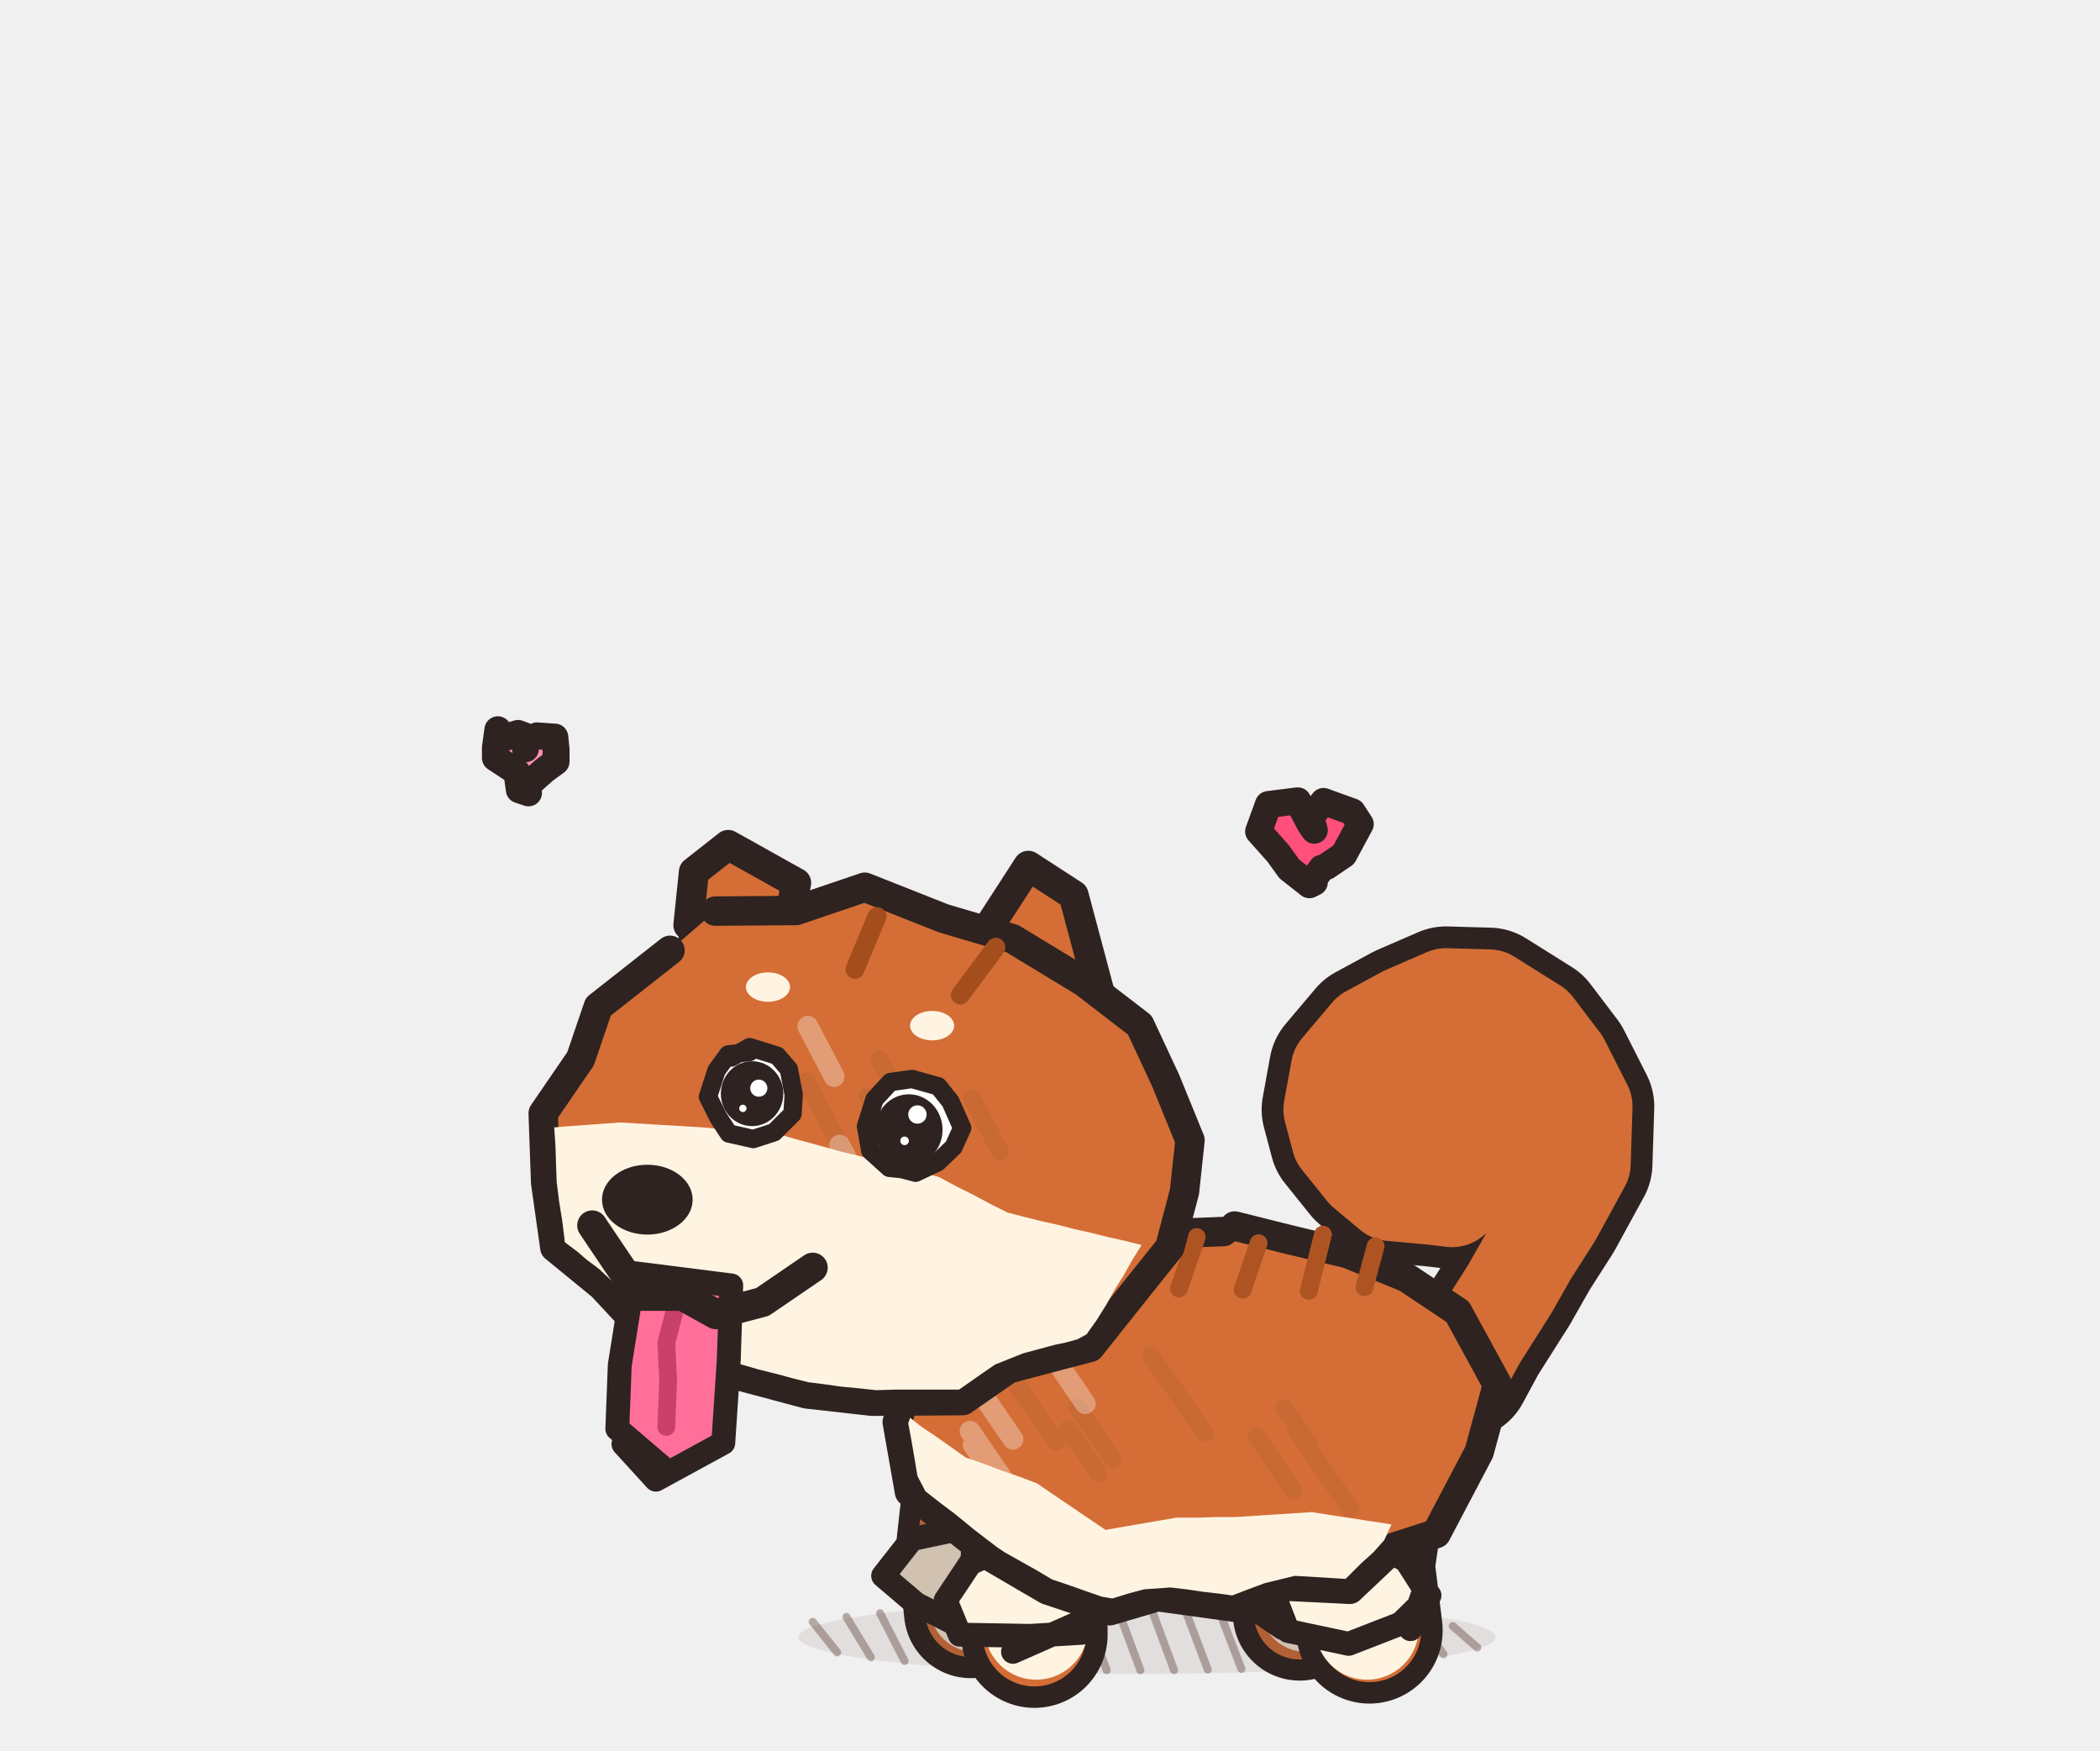
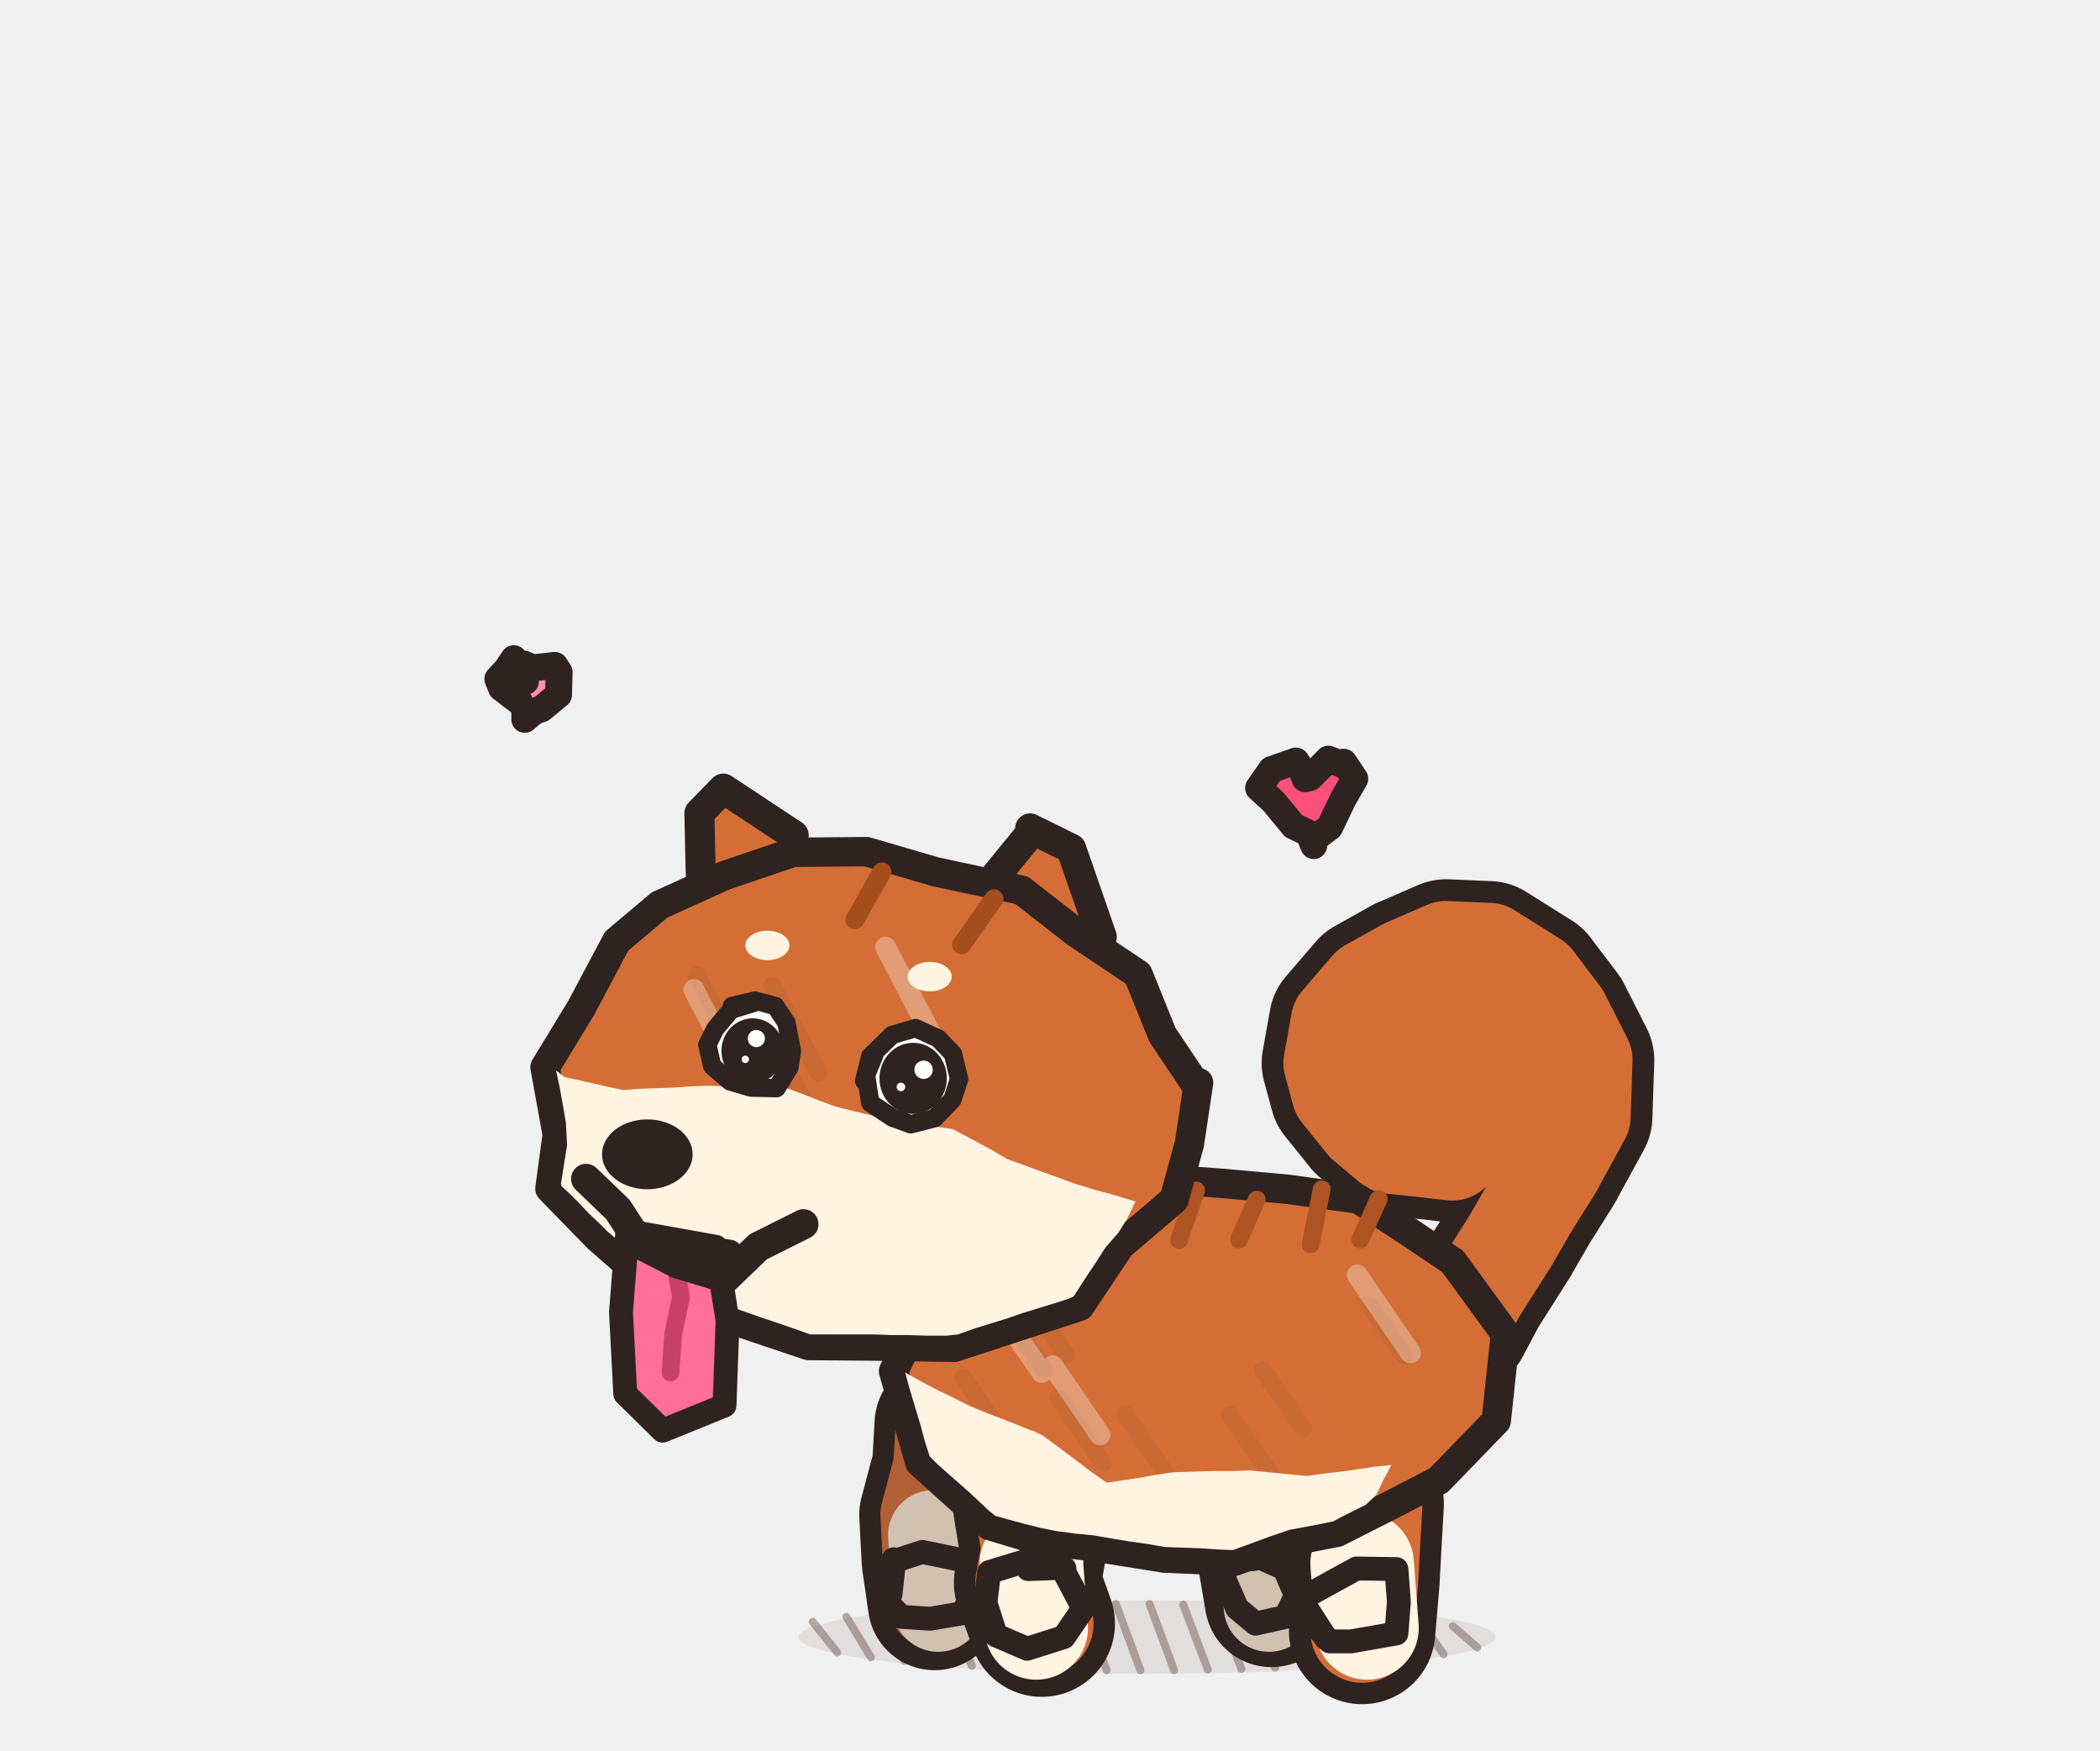
<svg xmlns="http://www.w3.org/2000/svg" width="240" height="200" class="pa-dog pa-pose-happy pa-d-puppy" viewBox="0 0 240 200" role="img" aria-label="Kuma the Akita, happy, puppy">
  <g transform="translate(128.3 186) scale(0.700) translate(-120 -186)">
    <g transform="translate(240 0) scale(-1 1)">
      <ellipse cx="116" cy="187.5" rx="56.9" ry="6" fill="#5B3D32" opacity="0.1" />
      <path d="M62.1 189.2l4 -3.5M67.6 190.3l4 -5.7M73.1 191l4 -7.1M78.6 191.6l4 -8.1M84.1 192l4 -8.9M89.6 192.3l4 -9.6M95.1 192.5l4 -10M100.6 192.7l4 -10.4M106.1 192.8l4 -10.6M111.6 192.9l4 -10.8M117.1 192.9l4 -10.8M122.6 192.9l4 -10.7M128.1 192.8l4 -10.6M133.6 192.6l4 -10.3M139.1 192.4l4 -9.9M144.6 192.2l4 -9.3M150.1 191.8l4 -8.7M155.6 191.4l4 -7.8M161.1 190.8l4 -6.6M166.6 190l4 -5" stroke="#5B3D32" stroke-width="1.3" stroke-linecap="round" opacity="0.4" fill="none" />
    </g>
    <g class="pa-d-f0">
      <g transform="translate(240 0) scale(-1 1)">
-         <path d="M64.7 143.9L62 138.9L56.8 130.7L53.5 124.9L49.6 118.8L44.9 110.2L44.6 100.9L48.3 93.6L52.7 87.8L60.2 83.1L67.2 82.9L73.9 85.8L79.8 89L84.7 94.8L85.9 101.4L84.6 106.3L80.5 111.4L76.2 115L69.6 115.6L66.2 116L61.9 112.4L60 110.1L58.6 104.6L58.4 102.8L59.6 99.1L62.5 97.9L65.1 96.5L68.9 97.2L70.7 97.3L70.9 99.4L71 100.5" fill="none" stroke="#2E2320" stroke-width="22.8" stroke-linecap="round" stroke-linejoin="round" />
-         <path d="M64.7 143.9L62 138.9L56.8 130.7L53.5 124.9L49.6 118.8L44.9 110.2L44.6 100.9L48.3 93.6L52.7 87.8L60.2 83.1L67.2 82.9L73.9 85.8L79.8 89L84.7 94.8L85.9 101.4L84.6 106.3L80.5 111.4L76.2 115L69.6 115.6L66.2 116L61.9 112.4L60 110.1L58.6 104.6L58.4 102.8L59.6 99.1L62.5 97.9L65.1 96.5L68.9 97.2L70.7 97.3L70.9 99.4L71 100.5" fill="none" stroke="#D46E36" stroke-width="15.7" stroke-linecap="round" stroke-linejoin="round" />
+         <path d="M64.7 136.3L62 131.2L56.8 123L53.5 117.3L49.6 111.1L44.9 102.5L44.6 93.3L48.3 86L52.7 80.2L60.2 75.5L67.2 75.2L73.9 78.1L79.8 81.4L84.7 87.1L85.9 93.8L84.6 98.6L80.5 103.7L76.2 107.3L69.6 108L66.2 108.4L61.9 104.7L60 102.4L58.6 97L58.4 95.1L59.6 91.4L62.5 90.2L65.1 88.9L68.9 89.5L70.7 89.7L70.9 91.8L71 92.8" fill="none" stroke="#2E2320" stroke-width="22.8" stroke-linecap="round" stroke-linejoin="round" />
+         <path d="M64.7 136.3L62 131.2L56.8 123L53.5 117.3L49.6 111.1L44.9 102.5L44.6 93.3L48.3 86L52.7 80.2L60.2 75.5L67.2 75.2L73.9 78.1L79.8 81.4L84.7 87.1L85.9 93.8L84.6 98.6L80.5 103.7L76.2 107.3L69.6 108L66.2 108.4L61.9 104.7L60 102.4L58.6 97L58.4 95.1L59.6 91.4L62.5 90.2L65.1 88.9L68.9 89.5L70.7 89.7L70.9 91.8L71 92.8" fill="none" stroke="#D46E36" stroke-width="15.7" stroke-linecap="round" stroke-linejoin="round" />
        <g class="pa-d-leg pa-d-leg-FH">
-           <path d="M89.1 159.6L90.4 170.7L91.1 183.7" fill="none" stroke="#2E2320" stroke-width="21.8" stroke-linecap="round" stroke-linejoin="round" />
-           <path d="M89.1 159.6L90.4 170.7L91.1 183.7" fill="none" stroke="#b26035" stroke-width="14.9" stroke-linecap="round" stroke-linejoin="round" />
-           <path d="M90.9 173.8L90.1 182.5" fill="none" stroke="#d1c1b1" stroke-width="14.8" stroke-linecap="round" stroke-linejoin="round" />
-           <path d="M83.1 173.3L93.3 168.7L99.7 173.2L103.5 178.1L100.8 181.3L93.9 186L85.1 182L79.9 176.4Z" fill="#d1c1b1" />
-           <path d="M83.1 173.3L93.3 168.7L99.7 173.2L103.5 178.1L100.8 181.3L93.9 186L85.1 182L79.9 176.4L83.2 172.1L93.3 170.8" fill="none" stroke="#2E2320" stroke-width="3.9" stroke-linecap="round" stroke-linejoin="round" />
+           <path d="M95.1 151.9L95.9 159.2L98.1 168.4L96.7 175.6L95.7 181.5" fill="none" stroke="#2E2320" stroke-width="21.8" stroke-linecap="round" stroke-linejoin="round" />
+           <path d="M95.1 151.9L95.9 159.2L98.1 168.4L96.7 175.6L95.7 181.5" fill="none" stroke="#b26035" stroke-width="14.9" stroke-linecap="round" stroke-linejoin="round" />
+           <path d="M96.9 170.9L96.1 182.5" fill="none" stroke="#d1c1b1" stroke-width="14.8" stroke-linecap="round" stroke-linejoin="round" />
+           <path d="M92.7 173.8L98.9 174.8L103.2 174.5L103.4 178L101.3 182.8L98.3 185.3L93.4 184.2L91.7 180.7Z" fill="#d1c1b1" />
+           <path d="M92.7 173.8L98.9 174.8L103.2 174.5L103.4 178L101.3 182.8L98.3 185.3L93.4 184.2L91.7 180.7L93.6 176.3L99 173.9" fill="none" stroke="#2E2320" stroke-width="3.9" stroke-linecap="round" stroke-linejoin="round" />
        </g>
        <g class="pa-d-leg pa-d-leg-FF">
-           <path d="M144.7 160.4L146 172.1L144.8 183.3" fill="none" stroke="#2E2320" stroke-width="21.8" stroke-linecap="round" stroke-linejoin="round" />
-           <path d="M144.7 160.4L146 172.1L144.8 183.3" fill="none" stroke="#b26035" stroke-width="14.9" stroke-linecap="round" stroke-linejoin="round" />
-           <path d="M144.9 173.8L144.1 182.5" fill="none" stroke="#d1c1b1" stroke-width="14.8" stroke-linecap="round" stroke-linejoin="round" />
-           <path d="M136.3 177.2L139.2 172.3L146.8 169.9L154.4 171.5L159.1 177.5L153.7 182.1L147.8 185.1L137.5 184.1Z" fill="#d1c1b1" />
-           <path d="M136.3 177.2L139.2 172.3L146.8 169.9L154.4 171.5L159.1 177.5L153.7 182.1L147.8 185.1L137.5 184.1L136 177.3L139.3 173.8" fill="none" stroke="#2E2320" stroke-width="3.9" stroke-linecap="round" stroke-linejoin="round" />
+           <path d="M149.6 152.7L150 159.6L152.1 167.5L151.7 175.1L150.7 182" fill="none" stroke="#2E2320" stroke-width="21.8" stroke-linecap="round" stroke-linejoin="round" />
+           <path d="M149.6 152.7L150 159.6L152.1 167.5L151.7 175.1L150.7 182" fill="none" stroke="#b26035" stroke-width="14.9" stroke-linecap="round" stroke-linejoin="round" />
+           <path d="M150.9 170.9L150.1 182.5" fill="none" stroke="#d1c1b1" stroke-width="14.8" stroke-linecap="round" stroke-linejoin="round" />
+           <path d="M157.4 174.8L159.5 180.8L156.1 184.2L151.4 184.5L146.1 183.6L144.1 179.5L145.9 175L152.7 173.6Z" fill="#d1c1b1" />
+           <path d="M157.4 174.8L159.5 180.8L156.1 184.2L151.4 184.5L146.1 183.6L144.1 179.5L145.9 175L152.7 173.6L157.3 175.1L157.9 180.5" fill="none" stroke="#2E2320" stroke-width="3.9" stroke-linecap="round" stroke-linejoin="round" />
        </g>
        <g class="pa-d-leg pa-d-leg-NH">
-           <path d="M79.7 166.9L81 175.8L79.7 186.4" fill="none" stroke="#2E2320" stroke-width="23.9" stroke-linecap="round" stroke-linejoin="round" />
-           <path d="M79.7 166.9L81 175.8L79.7 186.4" fill="none" stroke="#D46E36" stroke-width="16.9" stroke-linecap="round" stroke-linejoin="round" />
-           <path d="M80.9 178.4L80.1 186" fill="none" stroke="#FFF4E2" stroke-width="16.9" stroke-linecap="round" stroke-linejoin="round" />
-           <path d="M73 186.2L70.7 179.7L73.7 175L81.7 170.7L93.3 173.4L95.9 179.1L93 186.5L83.1 188.6Z" fill="#FFF4E2" />
-           <path d="M73 186.2L70.7 179.7L73.7 175L81.7 170.7L93.3 173.4L95.9 179.1L93 186.5L83.1 188.6L74.6 185.3L69.9 180.7" fill="none" stroke="#2E2320" stroke-width="3.9" stroke-linecap="round" stroke-linejoin="round" />
+           <path d="M80.3 157.2L79.5 165.8L79.9 172.8L80.2 178.4L80.9 186.5" fill="none" stroke="#2E2320" stroke-width="23.9" stroke-linecap="round" stroke-linejoin="round" />
+           <path d="M80.3 157.2L79.5 165.8L79.9 172.8L80.2 178.4L80.9 186.5" fill="none" stroke="#D46E36" stroke-width="16.9" stroke-linecap="round" stroke-linejoin="round" />
+           <path d="M80.9 175.5L80.1 186" fill="none" stroke="#FFF4E2" stroke-width="16.9" stroke-linecap="round" stroke-linejoin="round" />
+           <path d="M90.1 183.9L86.2 188.2L82.7 188.2L75.3 186.9L74.9 181.7L75.3 176.4L81.8 176.3L86 178.6Z" fill="#FFF4E2" />
+           <path d="M90.1 183.9L86.2 188.2L82.7 188.2L75.3 186.9L74.9 181.7L75.3 176.4L81.8 176.3L86 178.6L90.9 181.3L86.8 187.7" fill="none" stroke="#2E2320" stroke-width="3.9" stroke-linecap="round" stroke-linejoin="round" />
        </g>
        <g class="pa-d-leg pa-d-leg-NF">
-           <path d="M133.8 165.3L134.5 174.8L134.4 187.1" fill="none" stroke="#2E2320" stroke-width="23.9" stroke-linecap="round" stroke-linejoin="round" />
-           <path d="M133.8 165.3L134.5 174.8L134.4 187.1" fill="none" stroke="#D46E36" stroke-width="16.9" stroke-linecap="round" stroke-linejoin="round" />
-           <path d="M134.9 178.4L134.1 186" fill="none" stroke="#FFF4E2" stroke-width="16.9" stroke-linecap="round" stroke-linejoin="round" />
-           <path d="M137.9 189.9L126.8 185L122.7 179.4L126.2 175L137.2 171.8L144.9 175.5L148.9 181.5L146.6 187.1Z" fill="#FFF4E2" />
-           <path d="M137.9 189.9L126.8 185L122.7 179.4L126.2 175L137.2 171.8L144.9 175.5L148.9 181.5L146.6 187.1L135.1 187.3L126.7 186.8" fill="none" stroke="#2E2320" stroke-width="3.9" stroke-linecap="round" stroke-linejoin="round" />
+           <path d="M133.7 158.9L135.7 166.3L134.6 173.1L135.6 178.6L133.2 185.3" fill="none" stroke="#2E2320" stroke-width="23.9" stroke-linecap="round" stroke-linejoin="round" />
+           <path d="M133.7 158.9L135.7 166.3L134.6 173.1L135.6 178.6L133.2 185.3" fill="none" stroke="#D46E36" stroke-width="16.9" stroke-linecap="round" stroke-linejoin="round" />
+           <path d="M134.9 175.5L134.1 186" fill="none" stroke="#FFF4E2" stroke-width="16.9" stroke-linecap="round" stroke-linejoin="round" />
+           <path d="M129.5 176.3L135.6 175L141.8 176.9L142.4 181.9L140.7 187.2L135.6 189.4L129.6 187.5L126.4 182.8Z" fill="#FFF4E2" />
+           <path d="M129.5 176.3L135.6 175L141.8 176.9L142.4 181.9L140.7 187.2L135.6 189.4L129.6 187.5L126.4 182.8L129.9 176.2L135.4 176.4" fill="none" stroke="#2E2320" stroke-width="3.9" stroke-linecap="round" stroke-linejoin="round" />
        </g>
-         <path d="M103.5 121.3L111.3 121.6L124.2 122L130.4 124.2L140.8 126.7L152.3 137.7L156.8 152.4L154.8 163.8L141.2 174.6L132.3 179.8L122.1 183.2L114.3 180.9L101.9 182.6L93.1 179.2L82.9 179.7L75.6 172.8L68.8 170.6L61.8 157.3L58.8 146.3L65.3 134.4L73.7 128.8L83.3 124.9L92.5 122.7Z" fill="#D46E36" />
-         <path d="M103.5 121.3L111.3 121.6L124.2 122L130.4 124.2L140.8 126.7L152.3 137.7L156.8 152.4L154.8 163.8L141.2 174.6L132.3 179.8L122.1 183.2L114.3 180.9L101.9 182.6L93.1 179.2L82.9 179.7L75.6 172.8L68.8 170.6L61.8 157.3L58.8 146.3L65.3 134.4L73.7 128.8L83.3 124.9L92.5 122.7L101.7 120.4" fill="none" stroke="#2E2320" stroke-width="4.8" stroke-linecap="round" stroke-linejoin="round" />
-         <path d="M92.1 163.6L98.1 154.8M123.9 160.8L128.9 153.5M136.8 146.9L130.9 155.6M106.6 154.2L115.4 141.5M121.6 158.4L127.4 150M89.6 155.9L93.6 150.1M82.8 166.6L91.8 153.6M135.3 149.3L140.9 141.1" stroke="#b96335" stroke-width="2.9" stroke-linecap="round" opacity=".42" />
-         <path d="M140.1 162.3L144.4 156.1M137.9 155.2L143.1 147.6M138 164L144.9 153.9M126.1 149.4L135.1 136.2" stroke="#fff" stroke-width="3.4" stroke-linecap="round" opacity=".32" />
-         <path d="M76.1 169.1L79.4 168.6L82.6 168.1L85.9 167.6L89.1 167.1L92.2 167.3L95.3 167.5L98.3 167.7L101.4 167.9L104.7 167.9L107.9 168L111.2 168L114.1 168.5L117 169L119.9 169.5L122.8 170L125.6 168.1L128.4 166.2L131.2 164.3L134 162.4L136.9 161.3L139.8 160.3L142.7 159.2L145.6 158.2L148 156.5L150.4 154.8L152.8 153.2L154.7 151.7L154.4 150.8L155 152.6L154.5 155.3L154 158.2L153.5 161.2L152.2 163.7L149.9 165.5L147.5 167.3L145.9 168.6L144.2 170L142.5 171.3L140.4 172.9L139.2 173.7L136.7 175.1L134.2 176.5L131.5 178.1L129.1 178.9L126 180L123.4 180.9L121.7 181.2L119.1 180.4L116.5 179.7L112.2 179.4L109.6 179.7L106.9 180.1L104.3 180.4L102.1 180.7L99.5 179.7L96.8 178.7L91.9 177.5L88.5 177.7L85.2 177.9L83.6 178L83 177.4L81.1 175.5L79.1 173.7L77.3 171.7Z" fill="#FFF4E2" />
-         <path d="M78.7 123.7L80.5 130.4" fill="none" stroke="#ae5423" stroke-width="2.9" stroke-linecap="round" stroke-linejoin="round" />
-         <path d="M87.3 121.8L89.6 131" fill="none" stroke="#ae5423" stroke-width="2.9" stroke-linecap="round" stroke-linejoin="round" />
-         <path d="M97.8 123.2L100.4 130.8" fill="none" stroke="#ae5423" stroke-width="2.9" stroke-linecap="round" stroke-linejoin="round" />
-         <path d="M107.9 122.2L110.8 130.6" fill="none" stroke="#ae5423" stroke-width="2.9" stroke-linecap="round" stroke-linejoin="round" />
-         <path d="M117.7 123.5L120.4 130.9" fill="none" stroke="#ae5423" stroke-width="2.9" stroke-linecap="round" stroke-linejoin="round" />
-         <path d="M130.1 87L123.6 82.9L128 66.4L135.4 61.6L143.3 73.8L142.4 80Z" fill="#D46E36" />
-         <path d="M130.1 87L123.6 82.9L128 66.4L135.4 61.6L143.3 73.8L142.4 80L128.3 86.6" fill="none" stroke="#2E2320" stroke-width="4.9" stroke-linecap="round" stroke-linejoin="round" />
-         <path d="M190.1 71.7L189.8 80.6L184.8 81.5L175 73.4L173.3 64.4L184.4 58.2L190 62.6Z" fill="#D46E36" />
-         <path d="M190.1 71.7L189.8 80.6L184.8 81.5L175 73.4L173.3 64.4L184.4 58.2L190 62.6L190.9 71.3" fill="none" stroke="#2E2320" stroke-width="4.9" stroke-linecap="round" stroke-linejoin="round" />
-         <path d="M193.9 75.4L205.6 84.6L208.5 93.1L214.6 102L214.2 113.3L212.7 123.9L205 130.2L197.2 138.6L186.2 143.9L171.6 147.8L160.9 149L146.1 148.9L138.6 143.7L125.3 140.2L118.7 131.9L112.3 123.9L109.9 114.8L109 106.4L113 96.6L117.2 87.6L126.3 80.6L138 73.5L149.2 70.2L162.1 65.1L173.3 68.9L186.5 69Z" fill="#D46E36" />
-         <path d="M193.9 75.4L205.6 84.6L208.5 93.1L214.6 102L214.2 113.3L212.7 123.9L205 130.2L197.2 138.6L186.2 143.9L171.6 147.8L160.9 149L146.1 148.9L138.6 143.7L125.3 140.2L118.7 131.9L112.3 123.9L109.9 114.8L109 106.4L113 96.6L117.2 87.6L126.3 80.6L138 73.5L149.2 70.2L162.1 65.1L173.3 68.9L186.5 69" fill="none" stroke="#2E2320" stroke-width="4.8" stroke-linecap="round" stroke-linejoin="round" />
-         <path d="M140 108.3L144.6 99.5M164.2 111L171.6 96.8M158.5 105.3L161.7 99.2M155.9 100.5L159.7 93.2" stroke="#b96335" stroke-width="2.9" stroke-linecap="round" opacity=".42" />
-         <path d="M167.1 96L171.4 87.8M162.3 114.7L166.2 107.2" stroke="#fff" stroke-width="3.4" stroke-linecap="round" opacity=".32" />
-         <path d="M116.9 123.5L119.7 122.8L122.4 122.2L125.2 121.5L127.9 120.9L130.6 120.2L133.3 119.6L136.1 118.9L138.8 118.2L141.6 116.8L144.4 115.3L147.2 113.9L150 112.4L152.5 111.7L155 111L157.5 110.2L160.4 109.6L163.3 108.9L166.2 108.2L169.4 107.3L172.7 106.4L175.9 105.5L179.1 105.2L182.2 104.9L185.4 104.6L188.6 104.3L191.9 104.1L195.3 103.9L198.6 103.7L202 103.5L204.8 103.7L207.5 103.9L210.3 104.1L212.8 104.3L212.6 107.3L212.5 110.4L212.4 113.2L212 116.4L211.5 119.5L211.1 122.7L211.1 123L210.6 123.4L209 124.6L207.5 125.9L205.5 127.4L202.6 130.1L201 131.8L199.5 133.5L197.5 135.6L196.1 137.1L194 138.1L190.9 139.6L187.9 141L185.5 142.1L182.6 142.9L179.5 143.8L176.3 144.6L173.7 145.3L171.3 145.9L168.9 146.2L166.1 146.6L163 146.9L160.2 147.2L157.1 147.1L154 147.1L151.2 147.1L148.4 147.1L146.7 147.1L144.7 145.7L142.7 144.3L140.8 143L136.3 141.2L133.7 140.5L131.1 139.8L129.2 139.4L127.4 138.9L125.9 138.1L124.2 135.7L122.7 133.3L121.3 130.8L119.8 128.4L118.4 125.9Z" fill="#FFF4E2" />
-         <ellipse cx="151.1" cy="87.7" rx="3.6" ry="2.4" fill="#FFF4E2" />
-         <ellipse cx="177.9" cy="81.4" rx="3.6" ry="2.4" fill="#FFF4E2" />
-         <path d="M140.7 74.9L146.5 82.7" fill="none" stroke="#A44E1E" stroke-width="3.1" stroke-linecap="round" stroke-linejoin="round" />
-         <path d="M160.1 69.9L163.7 78.5" fill="none" stroke="#A44E1E" stroke-width="3.1" stroke-linecap="round" stroke-linejoin="round" />
-         <path d="M158.4 110.5L153.8 111.7L150.2 110L147.6 107.5L146.2 104.4L148.1 100.1L150.1 97.6L154.4 96.4L157.9 96.9L160.5 99.7L161.9 104.1L161.2 108.1Z" fill="#FFFFFF" />
-         <path d="M158.4 110.5L153.8 111.7L150.2 110L147.6 107.5L146.2 104.4L148.1 100.1L150.1 97.6L154.4 96.4L157.9 96.9L160.5 99.7L161.9 104.1L161.2 108.1L158.1 110.9L154.2 111.3" fill="none" stroke="#2E2320" stroke-width="3" stroke-linecap="round" stroke-linejoin="round" />
-         <ellipse cx="154.9" cy="104.7" rx="5.5" ry="5.8" fill="#2E2320" />
-         <ellipse cx="153.5" cy="102.2" rx="1.5" ry="1.5" fill="#FFFFFF" />
-         <ellipse cx="155.6" cy="106.5" rx="0.7" ry="0.7" fill="#FFFFFF" />
-         <path d="M180.9 92L184.4 92.4L186.3 95L187.7 99.3L186 102.7L184.3 105.3L180.3 106.2L176.9 105.1L173.9 102.1L173.7 99L174.5 94.8L176.4 92.6Z" fill="#FFFFFF" />
-         <path d="M180.9 92L184.4 92.4L186.3 95L187.7 99.3L186 102.7L184.3 105.3L180.3 106.2L176.9 105.1L173.9 102.1L173.7 99L174.5 94.8L176.4 92.6L180.9 91.2L183.9 92.9" fill="none" stroke="#2E2320" stroke-width="3" stroke-linecap="round" stroke-linejoin="round" />
-         <ellipse cx="180.5" cy="98.8" rx="5.1" ry="5.3" fill="#2E2320" />
-         <ellipse cx="179.4" cy="97.9" rx="1.4" ry="1.4" fill="#FFFFFF" />
-         <ellipse cx="182" cy="101.2" rx="0.6" ry="0.6" fill="#FFFFFF" />
-         <ellipse cx="197.6" cy="116.1" rx="7.4" ry="5.7" fill="#2E2320" />
-         <path d="M201.5 156L196.2 161.8L185.2 155.8L184.3 142.2L183.9 130.1L199.7 128.1L202.1 143.1Z" fill="#FF6F9A" />
-         <path d="M201.5 156L196.2 161.8L185.2 155.8L184.3 142.2L183.9 130.1L199.7 128.1L202.1 143.1L202.5 153.5L194.9 160" fill="none" stroke="#2E2320" stroke-width="3.9" stroke-linecap="round" stroke-linejoin="round" />
-         <path d="M192.9 133.3L194.5 139.5L194.2 145.6L194.5 153.2" fill="none" stroke="#C9406A" stroke-width="2.9" stroke-linecap="round" stroke-linejoin="round" />
-         <path d="M170.6 127.2L178.8 132.8L186.4 134.8L191.8 131.8L198.8 131.8L202.9 125.8L206.6 120.3" fill="none" stroke="#2E2320" stroke-width="4.9" stroke-linecap="round" stroke-linejoin="round" />
-         <path d="M86.7 61.7L83.9 59.8L81.2 54.8L82.5 52.8L87.2 51.1L89.3 53.7L88.7 55.8L89.4 54.8L91.4 51L96.2 51.6L97.8 56L94.6 59.6L92.8 62.1L89.5 64.7L88.7 64.3L89.1 64.2Z" fill="#FF4F7B" />
-         <path d="M86.7 61.7L83.9 59.8L81.2 54.8L82.5 52.8L87.2 51.1L89.3 53.7L88.7 55.8L89.4 54.8L91.4 51L96.2 51.6L97.8 56L94.6 59.6L92.8 62.1L89.5 64.7L88.7 64.3L89.1 64.2L87.5 62" fill="none" stroke="#2E2320" stroke-width="4.4" stroke-linecap="round" stroke-linejoin="round" />
-         <path d="M222 39.4L222.4 42.3L222.4 44L218.9 46.3L218.5 49.2L217 49.7L217.9 49.1L214.4 46L212.5 44.6L212.5 42.6L212.7 40.6L215.6 40.4L217.6 41.2L217.5 42.5L217.4 40.5L218.7 40Z" fill="#FF8FB1" />
-         <path d="M222 39.4L222.4 42.3L222.4 44L218.9 46.3L218.5 49.2L217 49.7L217.9 49.1L214.4 46L212.5 44.6L212.5 42.6L212.7 40.6L215.6 40.4L217.6 41.2L217.5 42.5L217.4 40.5L218.7 40L221.6 40.9" fill="none" stroke="#2E2320" stroke-width="4.4" stroke-linecap="round" stroke-linejoin="round" />
+         <path d="M132.4 171.9L125.1 172.7L113.2 174.6L101.7 175.1L92.8 171.9L85 170.4L76.7 166.2L68.4 161.9L59 152.2L57.5 138L66.1 126.2L73.2 121.4L81.5 116L93.1 114.4L104.2 113.4L112.5 112.8L121.4 115L130.1 118.2L140 118.9L150.9 130.8L157.4 144.1L153.1 159L141.7 169.3Z" fill="#D46E36" />
+         <path d="M132.4 171.9L125.1 172.7L113.2 174.6L101.7 175.1L92.8 171.9L85 170.4L76.7 166.2L68.4 161.9L59 152.2L57.5 138L66.1 126.2L73.2 121.4L81.5 116L93.1 114.4L104.2 113.4L112.5 112.8L121.4 115L130.1 118.2L140 118.9L150.9 130.8L157.4 144.1L153.1 159L141.7 169.3L132.7 172" fill="none" stroke="#2E2320" stroke-width="4.8" stroke-linecap="round" stroke-linejoin="round" />
+         <path d="M94.3 163.1L102.5 151.2M138.6 155.9L146 145.1M90.5 153.4L97.1 143.9M132.8 143.9L138.8 135.1M123.2 159.1L130.5 148.4M111.9 162.3L119.6 151.1M74 141.6L79.8 133.3M129.2 141.4L136.8 130.4" stroke="#b96335" stroke-width="2.9" stroke-linecap="round" opacity=".42" />
+         <path d="M140.2 134.1L133.2 144.3M129.2 163.8L135 155.4M81.7 128.4L73 141.1M123.7 154.5L131.4 143.2" stroke="#fff" stroke-width="3.4" stroke-linecap="round" opacity=".32" />
+         <path d="M76.1 159.4L78.9 159.7L81.6 160.1L84.4 160.5L87.1 160.8L89.9 161.2L93 160.9L96.1 160.6L99.2 160.3L102.4 160.4L105.5 160.4L108.7 160.5L111.8 160.6L114.5 161L117.2 161.5L119.9 161.9L122.6 162.3L125.3 160.4L127.9 158.4L130.6 156.4L133.2 154.5L136.1 153.3L139.1 152.1L142 151L144.9 149.8L147.7 148.4L150.6 147L153.4 145.5L155.5 144.3L154.8 146.9L153.9 149.9L153 152.9L152.3 155.5L151.5 158L150.2 159.3L148.4 160.9L146.7 162.4L145.1 163.8L143.5 165.3L141.9 166.8L140.8 167.7L140.8 167.7L138.7 168.3L136.1 169L133.3 169.7L130.8 170.2L127.8 170.6L124.7 170.9L121.8 171.4L118.8 171.9L115.9 172.3L113.1 172.8L110.2 172.9L107.3 173L104.4 173.2L102 173.3L99 172.2L96 171.1L92.8 170L90.1 169.5L87.5 169L85.6 168.6L84.3 167.9L82.3 166.9L80.3 165.9L78.6 164.3L77.4 161.8Z" fill="#FFF4E2" />
+         <path d="M78.2 116L81.2 122.6" fill="none" stroke="#ae5423" stroke-width="2.9" stroke-linecap="round" stroke-linejoin="round" />
+         <path d="M87.5 114.4L89.3 123.4" fill="none" stroke="#ae5423" stroke-width="2.9" stroke-linecap="round" stroke-linejoin="round" />
+         <path d="M98.1 116.1L101 122.6" fill="none" stroke="#ae5423" stroke-width="2.9" stroke-linecap="round" stroke-linejoin="round" />
+         <path d="M108 114.6L110.8 122.7" fill="none" stroke="#ae5423" stroke-width="2.9" stroke-linecap="round" stroke-linejoin="round" />
+         <path d="M117.6 115.8L120.8 122.8" fill="none" stroke="#ae5423" stroke-width="2.9" stroke-linecap="round" stroke-linejoin="round" />
+         <path d="M134.9 56.1L143.3 66.4L141.4 71.5L129.3 78.7L123.4 73.2L128.4 58.8Z" fill="#D46E36" />
+         <path d="M134.9 56.1L143.3 66.4L141.4 71.5L129.3 78.7L123.4 73.2L128.4 58.8L135.1 55.5" fill="none" stroke="#2E2320" stroke-width="4.9" stroke-linecap="round" stroke-linejoin="round" />
+         <path d="M183.9 76.7L175.3 66.1L173.7 56.6L185.2 49L189.1 53L188.9 62.2L188.4 72.4Z" fill="#D46E36" />
+         <path d="M183.9 76.7L175.3 66.1L173.7 56.6L185.2 49L189.1 53L188.9 62.2L188.4 72.4L185.5 76.4" fill="none" stroke="#2E2320" stroke-width="4.9" stroke-linecap="round" stroke-linejoin="round" />
+         <path d="M107.8 97.7L113.5 89.2L117.5 79.3L127.5 72.6L136.5 65.6L150.5 62.6L161.8 59.3L173.8 59.4L185 63.2L195.6 68L202.6 73.9L208.4 84.8L214.3 94.5L212.3 105.5L213.5 114.3L205.7 122.3L196 130.8L183.2 135.9L171.3 139.9L159.9 140L147.5 140.2L137.4 136.9L127 133.5L120.4 123.6L111.6 116.1L109.1 107Z" fill="#D46E36" />
+         <path d="M107.8 97.7L113.5 89.2L117.5 79.3L127.5 72.6L136.5 65.6L150.5 62.6L161.8 59.3L173.8 59.4L185 63.2L195.6 68L202.6 73.9L208.4 84.8L214.3 94.5L212.3 105.5L213.5 114.3L205.7 122.3L196 130.8L183.2 135.9L171.3 139.9L159.9 140L147.5 140.2L137.4 136.9L127 133.5L120.4 123.6L111.6 116.1L109.1 107L107.6 97" fill="none" stroke="#2E2320" stroke-width="4.8" stroke-linecap="round" stroke-linejoin="round" />
+         <path d="M183.2 91.6L189.5 79.5M177.2 81.1L169.7 95.4M174.8 94.2L179.6 85M170.2 103.6L177.6 89.4" stroke="#b96335" stroke-width="2.9" stroke-linecap="round" opacity=".42" />
+         <path d="M151.5 88.7L158.7 74.9M184 93.4L190 81.8" stroke="#fff" stroke-width="3.4" stroke-linecap="round" opacity=".32" />
+         <path d="M117.9 116.4L121.2 115.4L124.5 114.5L127.8 113.5L130.5 112.5L133.3 111.5L136 110.5L138.8 109.5L141.7 107.8L144.7 106.2L147.7 104.6L150.3 104.2L153 103.8L155.7 103.4L158.3 103.1L161.2 102.3L164.1 101.6L166.9 100.9L169.6 99.9L172.4 98.8L175.1 97.8L178.2 97.8L181.4 97.7L184.5 97.6L187.7 97.5L190.4 97.6L193.2 97.8L196 97.9L198.8 98L201.6 98.2L204.8 97.5L207.9 96.8L211.1 96.1L212.5 95L211.9 97.8L211.4 100.6L210.9 103.5L210.7 107.2L211.2 110.3L211.7 113.5L211.6 113.9L210.1 115.3L208.6 116.8L207.2 118.3L205.7 119.7L204.2 121.2L202.1 123L200 124.9L198.1 126.5L196.2 128.2L195 129.2L193.7 129.8L190.9 130.9L188.1 131.9L185.3 133L182.5 134.1L179.4 135.2L176.4 136.2L173.5 137.2L171 138.1L168.9 138.1L165.8 138.1L163.1 138.1L160.5 138.1L157.7 138.2L155.1 138.2L151.9 138.3L148.8 138.3L146.9 138.1L144.1 137.1L141.5 136.3L138.9 135.5L136.3 134.6L133.7 133.8L131.1 133L128.9 132.3L128 131.9L126.2 129.1L124.4 126.4L122.8 123.9L120.7 121.5L119.2 119.1Z" fill="#FFF4E2" />
+         <ellipse cx="151.5" cy="79.7" rx="3.6" ry="2.4" fill="#FFF4E2" />
+         <ellipse cx="178" cy="74.6" rx="3.6" ry="2.4" fill="#FFF4E2" />
+         <path d="M141 67L146.3 74.5" fill="none" stroke="#A44E1E" stroke-width="3.1" stroke-linecap="round" stroke-linejoin="round" />
+         <path d="M159.3 62.6L163.7 70.4" fill="none" stroke="#A44E1E" stroke-width="3.1" stroke-linecap="round" stroke-linejoin="round" />
+         <path d="M160.5 92.4L161.9 95.8L161.2 100.3L157.6 102.7L154.6 103.8L150.7 102.8L147.8 99.8L146.7 96.4L147.7 92.3L150.1 89.8L153.8 88.1L157.6 89.2Z" fill="#FFFFFF" />
+         <path d="M160.5 92.4L161.9 95.8L161.2 100.3L157.6 102.7L154.6 103.8L150.7 102.8L147.8 99.8L146.7 96.4L147.7 92.3L150.1 89.8L153.8 88.1L157.6 89.2L161.2 92.7L162.2 96.7" fill="none" stroke="#2E2320" stroke-width="3" stroke-linecap="round" stroke-linejoin="round" />
+         <ellipse cx="154.2" cy="96.3" rx="5.5" ry="5.8" fill="#2E2320" />
+         <ellipse cx="152.5" cy="94.9" rx="1.5" ry="1.5" fill="#FFFFFF" />
+         <ellipse cx="156.2" cy="97.7" rx="0.7" ry="0.7" fill="#FFFFFF" />
+         <path d="M180.3 84L183.9 85.1L186.5 88.2L187.8 90.8L187 94.3L184.1 96.8L180.7 97.8L176.5 97.9L174.4 94.5L174 91.8L174.9 87.2L176.7 84.5Z" fill="#FFFFFF" />
+         <path d="M180.3 84L183.9 85.1L186.5 88.2L187.8 90.8L187 94.3L184.1 96.8L180.7 97.8L176.5 97.9L174.4 94.5L174 91.8L174.9 87.2L176.7 84.5L180 83.6L183.8 84.5" fill="none" stroke="#2E2320" stroke-width="3" stroke-linecap="round" stroke-linejoin="round" />
+         <ellipse cx="180.4" cy="91.8" rx="5.1" ry="5.3" fill="#2E2320" />
+         <ellipse cx="179.8" cy="89.8" rx="1.4" ry="1.4" fill="#FFFFFF" />
+         <ellipse cx="181.6" cy="93.2" rx="0.6" ry="0.6" fill="#FFFFFF" />
+         <ellipse cx="197.6" cy="108.7" rx="7.4" ry="5.7" fill="#2E2320" />
+         <path d="M184.1 124.6L200.9 121.8L201.9 134.5L201.2 147.8L195.1 153.8L185 149.7L184.5 135.9Z" fill="#FF6F9A" />
+         <path d="M184.1 124.6L200.9 121.8L201.9 134.5L201.2 147.8L195.1 153.8L185 149.7L184.5 135.9L186.4 123.8L199.8 121.4" fill="none" stroke="#2E2320" stroke-width="3.9" stroke-linecap="round" stroke-linejoin="round" />
+         <path d="M193.1 126.4L192.1 132L193.4 138.2L193.8 144.3" fill="none" stroke="#C9406A" stroke-width="2.9" stroke-linecap="round" stroke-linejoin="round" />
+         <path d="M172.1 120.1L179.5 123.8L184.8 128.9L192.7 126.5L198.7 123.4L202.4 117.7L207.6 112.7" fill="none" stroke="#2E2320" stroke-width="4.9" stroke-linecap="round" stroke-linejoin="round" />
+         <path d="M84.1 45.1L86.4 44.2L89.4 47.2L90.2 47.4L90.7 46.1L91.7 44.5L95.7 45.9L97.8 48.9L95.4 51.1L92.1 55.1L89.6 56.3L88.8 58.3L89.1 57.5L86.2 55.3L84 50.7L82.1 47.4Z" fill="#FF4F7B" />
+         <path d="M84.1 45.1L86.4 44.2L89.4 47.2L90.2 47.4L90.7 46.1L91.7 44.5L95.7 45.9L97.8 48.9L95.4 51.1L92.1 55.1L89.6 56.3L88.8 58.3L89.1 57.5L86.2 55.3L84 50.7L82.1 47.4L83.9 44.7" fill="none" stroke="#2E2320" stroke-width="4.4" stroke-linecap="round" stroke-linejoin="round" />
+         <path d="M217.6 36.5L217.6 37.7L216.1 36.4L214.9 36L212.1 33.7L212 30L212.7 28.9L216.3 29.3L217.7 28.7L217.5 31.5L217.7 29.6L219.4 27.8L220.6 29.6L222 31.1L221.4 32.6L218.5 34.8Z" fill="#FF8FB1" />
+         <path d="M217.6 36.5L217.6 37.7L216.1 36.4L214.9 36L212.1 33.7L212 30L212.7 28.9L216.3 29.3L217.7 28.7L217.5 31.5L217.7 29.6L219.4 27.8L220.6 29.6L222 31.1L221.4 32.6L218.5 34.8" fill="none" stroke="#2E2320" stroke-width="4.4" stroke-linecap="round" stroke-linejoin="round" />
      </g>
    </g>
  </g>
</svg>
